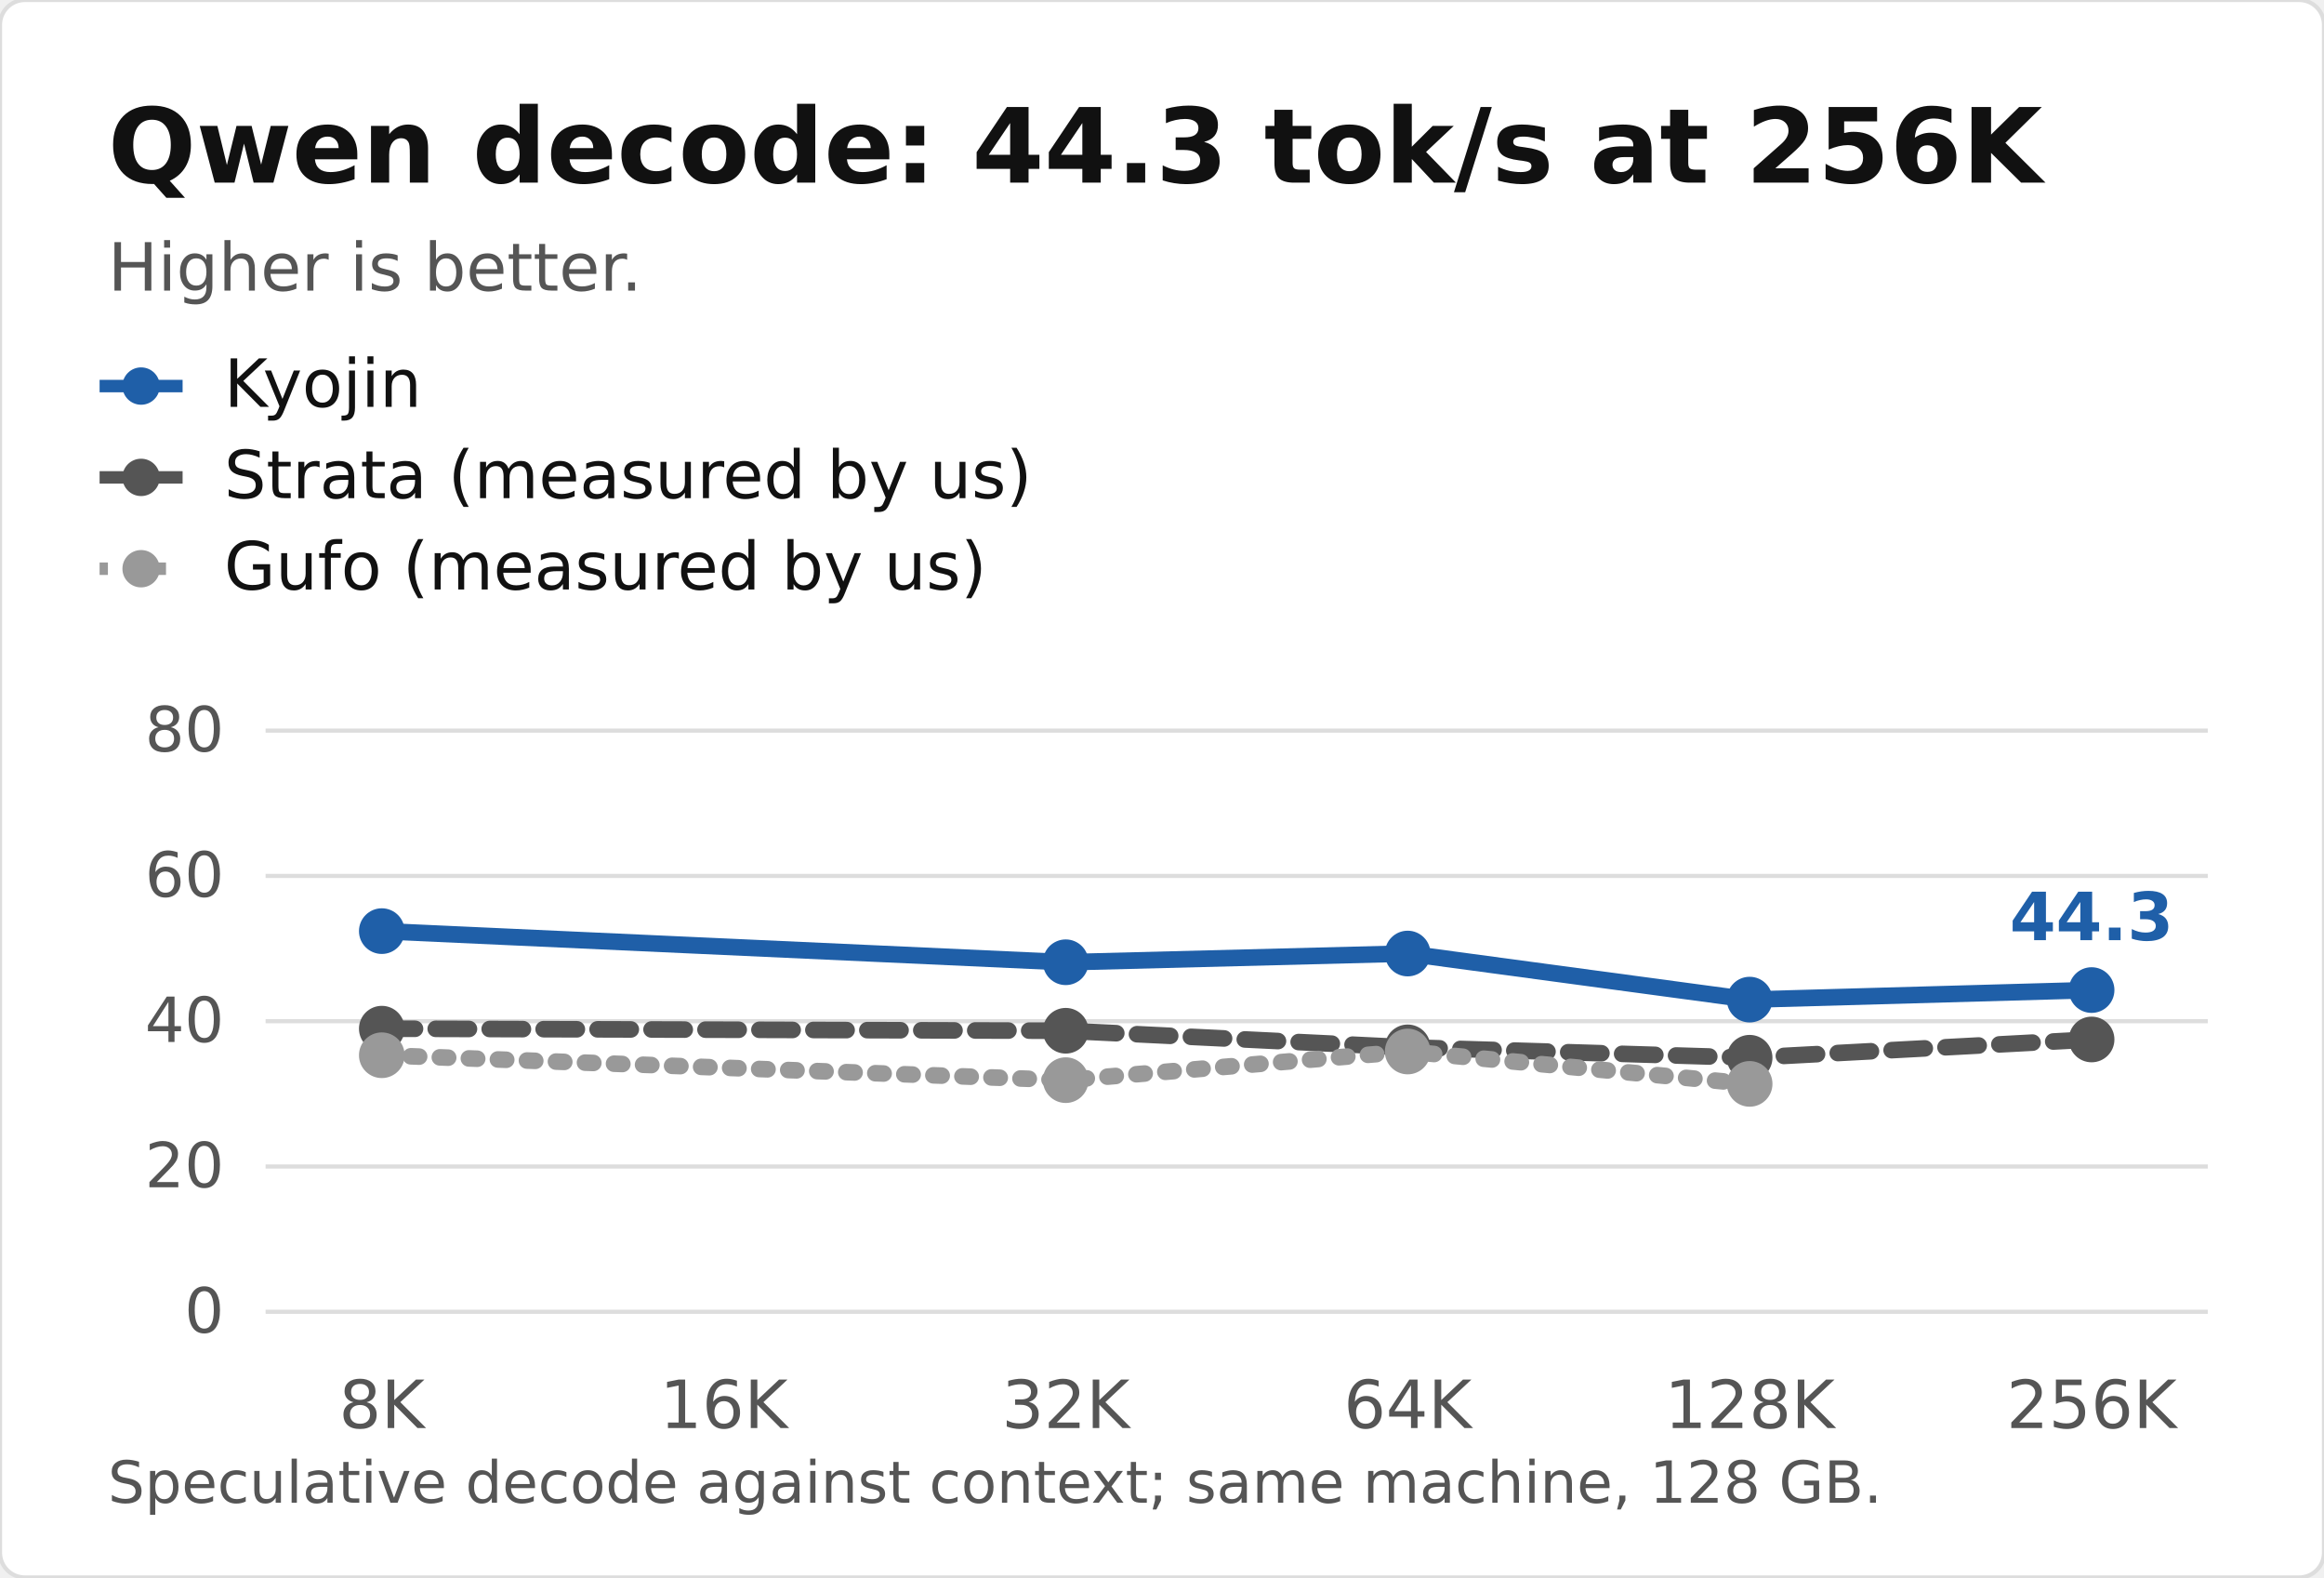
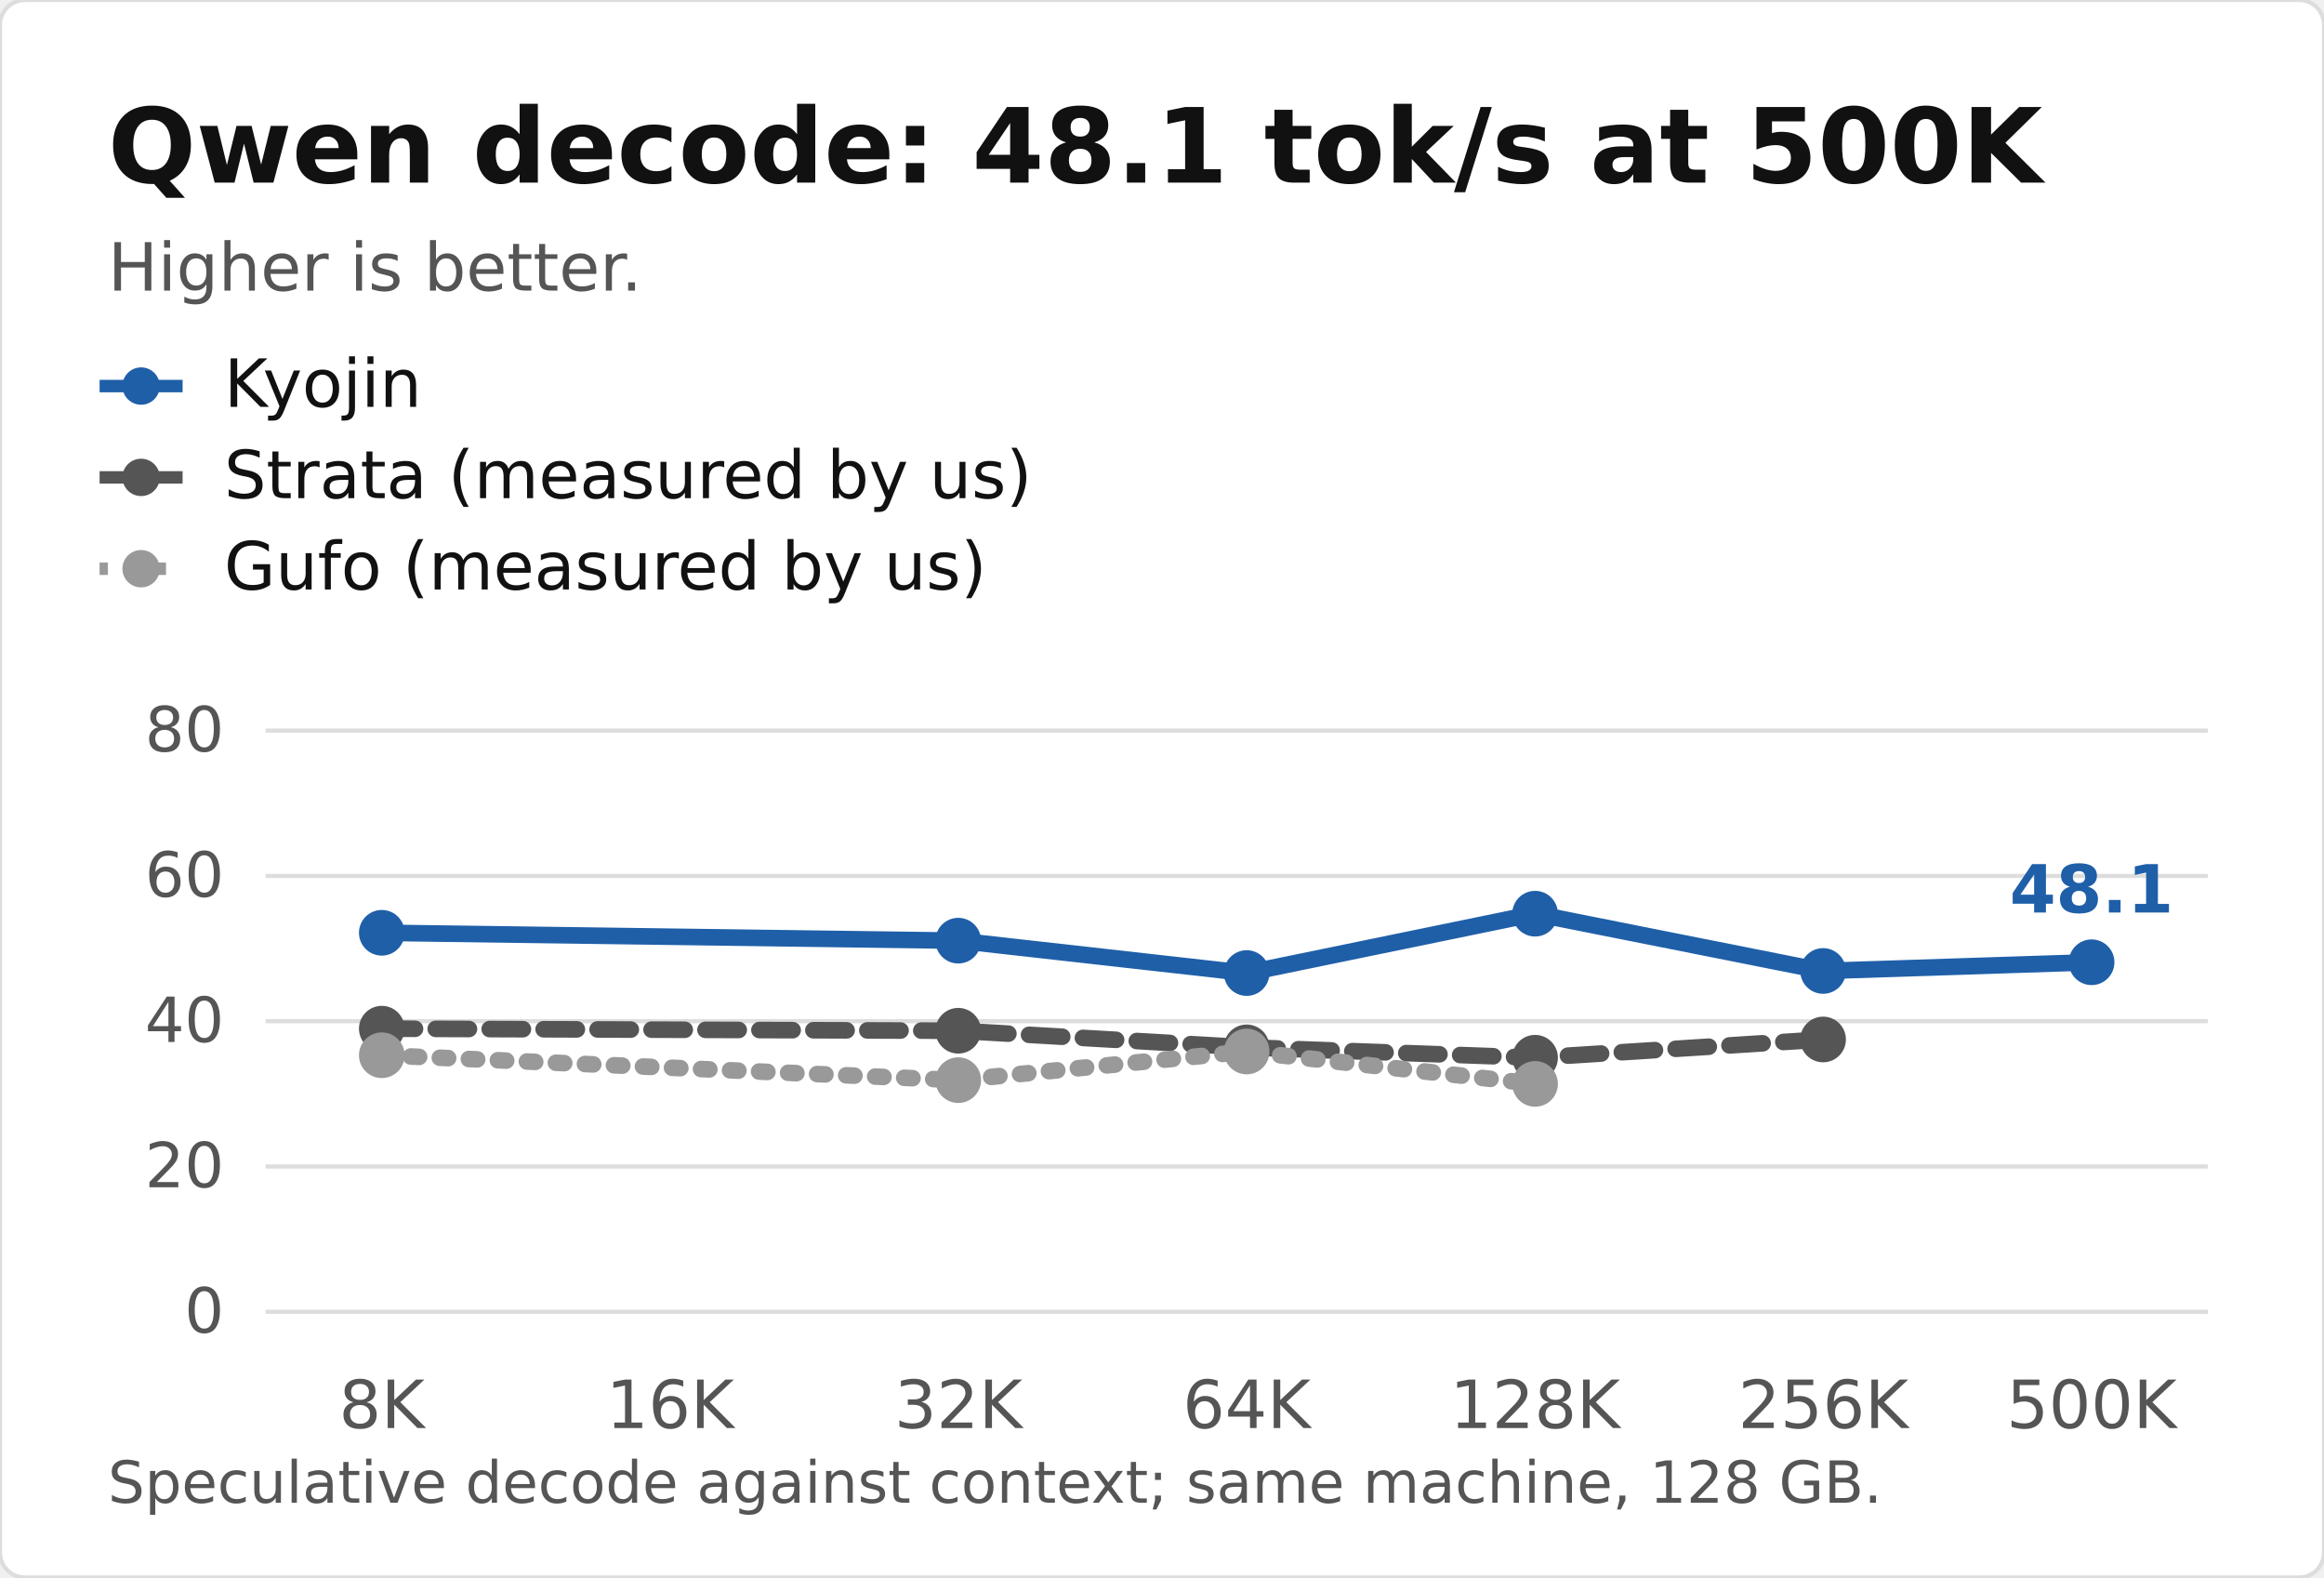
<svg xmlns="http://www.w3.org/2000/svg" width="560" height="380" viewBox="0 0 560 380" font-family="'Ubuntu Sans','DejaVu Sans',Helvetica,Arial,sans-serif">
  <rect width="560" height="380" rx="6" fill="#FFFFFF" stroke="#DDDDDD" />
-   <text x="26" y="44" fill="#111111" font-size="25" text-anchor="start" font-weight="700">Qwen decode: 44.3 tok/s at 256K</text>
+   <text x="26" y="44" fill="#111111" font-size="25" text-anchor="start" font-weight="700">Qwen decode: 48.1 tok/s at 500K</text>
  <text x="26" y="70" fill="#555555" font-size="16" text-anchor="start" font-weight="400">Higher is better.</text>
  <line x1="64" x2="532" y1="316.0" y2="316.0" stroke="#DDDDDD" />
  <text x="54" y="321.0" fill="#555555" font-size="15" text-anchor="end" font-weight="400">0</text>
  <line x1="64" x2="532" y1="281.0" y2="281.0" stroke="#DDDDDD" />
  <text x="54" y="286.0" fill="#555555" font-size="15" text-anchor="end" font-weight="400">20</text>
  <line x1="64" x2="532" y1="246.0" y2="246.0" stroke="#DDDDDD" />
  <text x="54" y="251.0" fill="#555555" font-size="15" text-anchor="end" font-weight="400">40</text>
  <line x1="64" x2="532" y1="211.0" y2="211.0" stroke="#DDDDDD" />
  <text x="54" y="216.0" fill="#555555" font-size="15" text-anchor="end" font-weight="400">60</text>
  <line x1="64" x2="532" y1="176.0" y2="176.0" stroke="#DDDDDD" />
  <text x="54" y="181.0" fill="#555555" font-size="15" text-anchor="end" font-weight="400">80</text>
  <text x="92.0" y="344" fill="#555555" font-size="16" text-anchor="middle" font-weight="400">8K</text>
-   <text x="174.4" y="344" fill="#555555" font-size="16" text-anchor="middle" font-weight="400">16K</text>
-   <text x="256.8" y="344" fill="#555555" font-size="16" text-anchor="middle" font-weight="400">32K</text>
-   <text x="339.2" y="344" fill="#555555" font-size="16" text-anchor="middle" font-weight="400">64K</text>
-   <text x="421.6" y="344" fill="#555555" font-size="16" text-anchor="middle" font-weight="400">128K</text>
-   <text x="504.0" y="344" fill="#555555" font-size="16" text-anchor="middle" font-weight="400">256K</text>
+   <text x="161.469" y="344" fill="#555555" font-size="16" text-anchor="middle" font-weight="400">16K</text>
+   <text x="230.937" y="344" fill="#555555" font-size="16" text-anchor="middle" font-weight="400">32K</text>
+   <text x="300.406" y="344" fill="#555555" font-size="16" text-anchor="middle" font-weight="400">64K</text>
+   <text x="369.874" y="344" fill="#555555" font-size="16" text-anchor="middle" font-weight="400">128K</text>
+   <text x="439.343" y="344" fill="#555555" font-size="16" text-anchor="middle" font-weight="400">256K</text>
+   <text x="504" y="344" fill="#555555" font-size="16" text-anchor="middle" font-weight="400">500K</text>
  <line x1="24" x2="44" y1="93" y2="93" stroke="#1F5FA8" stroke-width="3" />
  <circle cx="34" cy="93" r="4.5" fill="#1F5FA8" />
  <text x="54" y="98" fill="#111111" font-size="16" text-anchor="start" font-weight="400">Kyojin</text>
-   <polyline fill="none" stroke="#1F5FA8" stroke-width="4" stroke-linejoin="round" stroke-linecap="round" points="92.0,224.3 256.8,231.8 339.2,229.7 421.6,240.8 504.0,238.5" />
-   <circle cx="92.0" cy="224.3" r="5.5" fill="#1F5FA8" />
-   <circle cx="256.8" cy="231.8" r="5.5" fill="#1F5FA8" />
-   <circle cx="339.2" cy="229.7" r="5.5" fill="#1F5FA8" />
-   <circle cx="421.6" cy="240.8" r="5.5" fill="#1F5FA8" />
-   <circle cx="504.0" cy="238.5" r="5.5" fill="#1F5FA8" />
-   <text x="504.0" y="226.475" fill="#1F5FA8" font-size="16" text-anchor="middle" font-weight="700">44.3</text>
+   <polyline fill="none" stroke="#1F5FA8" stroke-width="4" stroke-linejoin="round" stroke-linecap="round" points="92.0,224.7 230.9,226.6 300.4,234.4 369.9,220.1 439.3,233.9 504.0,231.8" />
+   <circle cx="92.0" cy="224.7" r="5.5" fill="#1F5FA8" />
+   <circle cx="230.9" cy="226.6" r="5.5" fill="#1F5FA8" />
+   <circle cx="300.4" cy="234.4" r="5.5" fill="#1F5FA8" />
+   <circle cx="369.9" cy="220.1" r="5.5" fill="#1F5FA8" />
+   <circle cx="439.3" cy="233.9" r="5.5" fill="#1F5FA8" />
+   <circle cx="504.0" cy="231.8" r="5.5" fill="#1F5FA8" />
+   <text x="504" y="219.825" fill="#1F5FA8" font-size="16" text-anchor="middle" font-weight="700">48.1</text>
  <line x1="24" x2="44" y1="115" y2="115" stroke="#555555" stroke-width="3" stroke-dasharray="8 5" />
  <circle cx="34" cy="115" r="4.5" fill="#555555" />
  <text x="54" y="120" fill="#111111" font-size="16" text-anchor="start" font-weight="400">Strata (measured by us)</text>
-   <polyline fill="none" stroke="#555555" stroke-width="4" stroke-linejoin="round" stroke-linecap="round" stroke-dasharray="8 5" points="92.0,247.8 256.8,248.3 339.2,252.3 421.6,254.8 504.0,250.4" />
+   <polyline fill="none" stroke="#555555" stroke-width="4" stroke-linejoin="round" stroke-linecap="round" stroke-dasharray="8 5" points="92.0,247.8 230.9,248.3 300.4,252.3 369.9,254.8 439.3,250.4" />
  <circle cx="92.0" cy="247.8" r="5.5" fill="#555555" />
-   <circle cx="256.8" cy="248.3" r="5.5" fill="#555555" />
-   <circle cx="339.2" cy="252.3" r="5.5" fill="#555555" />
-   <circle cx="421.6" cy="254.8" r="5.5" fill="#555555" />
-   <circle cx="504.0" cy="250.4" r="5.5" fill="#555555" />
+   <circle cx="230.9" cy="248.3" r="5.5" fill="#555555" />
+   <circle cx="300.4" cy="252.3" r="5.5" fill="#555555" />
+   <circle cx="369.9" cy="254.8" r="5.5" fill="#555555" />
+   <circle cx="439.3" cy="250.4" r="5.5" fill="#555555" />
  <line x1="24" x2="44" y1="137" y2="137" stroke="#999999" stroke-width="3" stroke-dasharray="2 5" />
  <circle cx="34" cy="137" r="4.5" fill="#999999" />
  <text x="54" y="142" fill="#111111" font-size="16" text-anchor="start" font-weight="400">Gufo (measured by us)</text>
-   <polyline fill="none" stroke="#999999" stroke-width="4" stroke-linejoin="round" stroke-linecap="round" stroke-dasharray="2 5" points="92.0,254.2 256.8,260.2 339.2,253.3 421.6,261.1" />
+   <polyline fill="none" stroke="#999999" stroke-width="4" stroke-linejoin="round" stroke-linecap="round" stroke-dasharray="2 5" points="92.0,254.2 230.9,260.2 300.4,253.3 369.9,261.1" />
  <circle cx="92.0" cy="254.2" r="5.5" fill="#999999" />
-   <circle cx="256.8" cy="260.2" r="5.5" fill="#999999" />
-   <circle cx="339.2" cy="253.3" r="5.5" fill="#999999" />
-   <circle cx="421.6" cy="261.1" r="5.5" fill="#999999" />
+   <circle cx="230.9" cy="260.2" r="5.5" fill="#999999" />
+   <circle cx="300.4" cy="253.3" r="5.5" fill="#999999" />
+   <circle cx="369.9" cy="261.1" r="5.5" fill="#999999" />
  <text x="26" y="362" fill="#555555" font-size="14" text-anchor="start" font-weight="400">Speculative decode against context; same machine, 128 GB.</text>
</svg>
